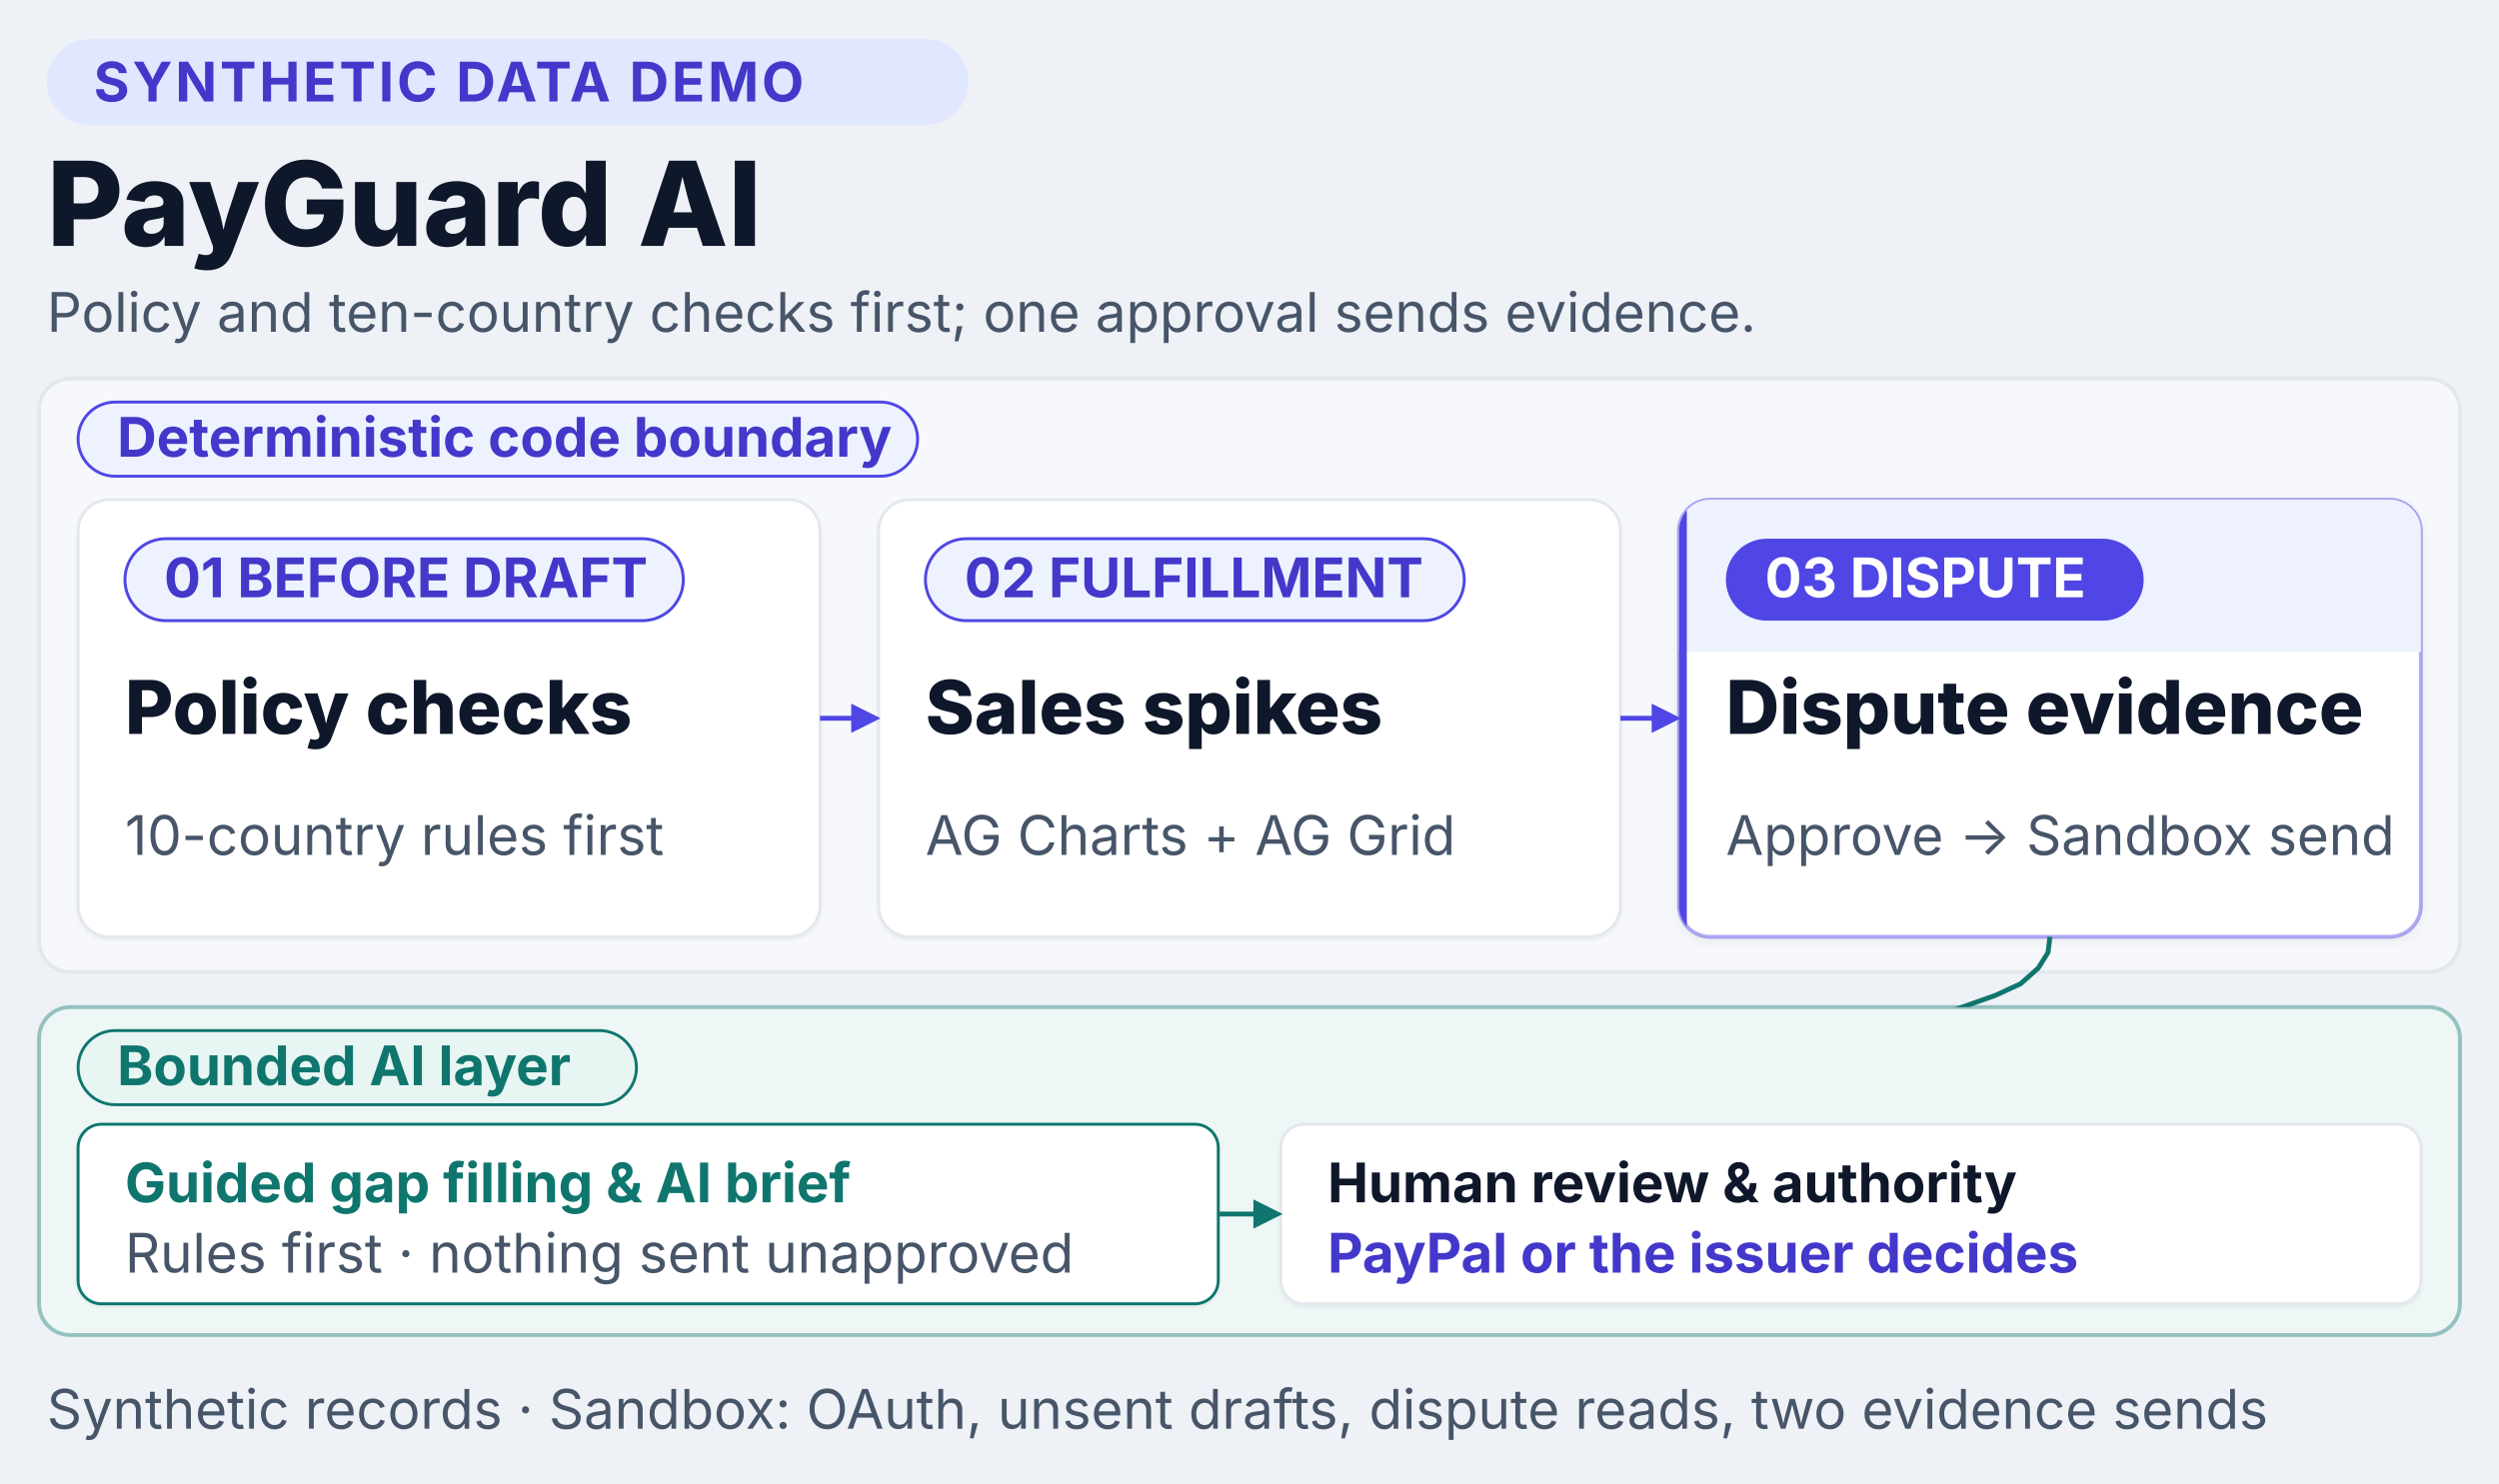
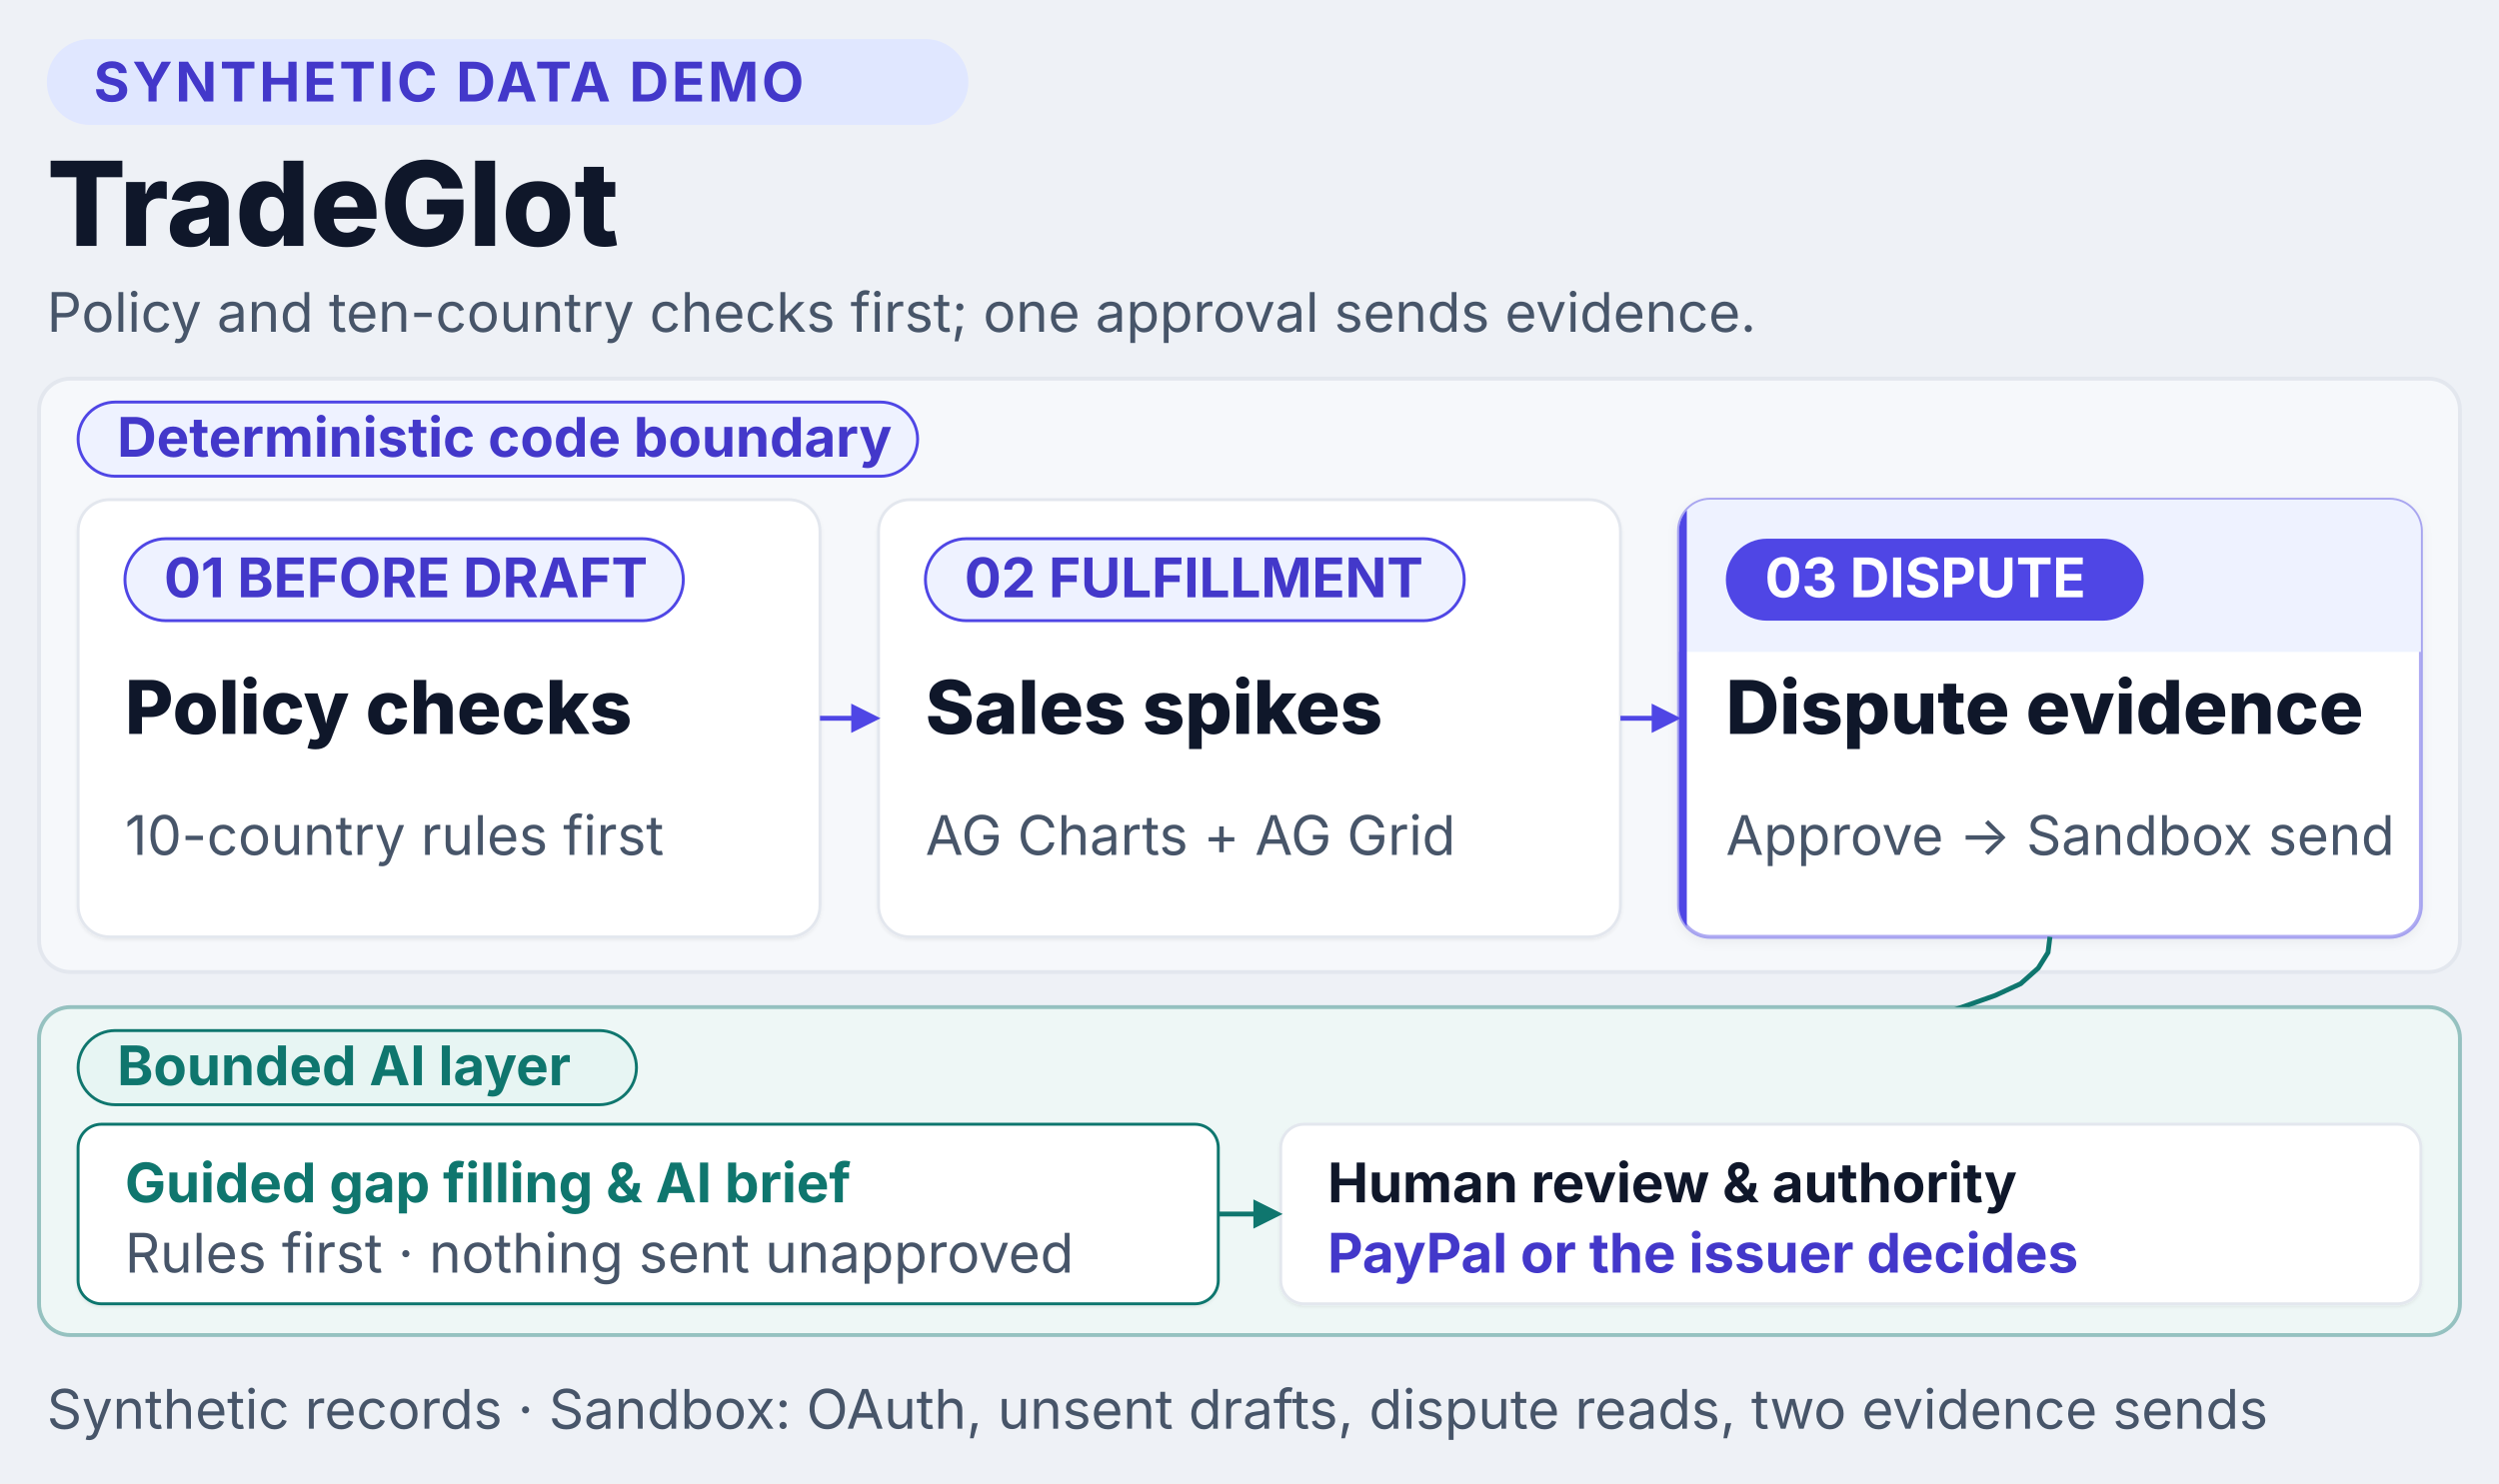
<svg xmlns="http://www.w3.org/2000/svg" viewBox="0 0 1280 760" width="1280" height="760" role="img" aria-labelledby="title description" data-embed-width="640" font-family="Inter, Arial, sans-serif">
  <defs>
    <marker id="arr" viewBox="0 0 10 10" refX="8" refY="5" markerWidth="6" markerHeight="6" orient="auto-start-reverse">
      <path d="M0 0L10 5L0 10z" fill="#4f46e5" />
    </marker>
    <marker id="arr-ai" viewBox="0 0 10 10" refX="8" refY="5" markerWidth="6" markerHeight="6" orient="auto-start-reverse">
      <path d="M0 0L10 5L0 10z" fill="#0f766e" />
    </marker>
    <filter id="l1" x="-5%" y="-10%" width="110%" height="130%">
      <feDropShadow dx="0" dy="1" stdDeviation="1" flood-color="#0f172a" flood-opacity="0.06" />
    </filter>
    <filter id="l2" x="-10%" y="-20%" width="120%" height="160%">
      <feDropShadow dx="0" dy="8" stdDeviation="12" flood-color="#0f172a" flood-opacity="0.10" />
      <feDropShadow dx="0" dy="2" stdDeviation="3" flood-color="#0f172a" flood-opacity="0.06" />
    </filter>
    <clipPath id="focal-clip">
      <rect x="860" y="256" width="380" height="224" rx="16" />
    </clipPath>
  </defs>
  <rect width="1280" height="760" fill="#eef1f6" />
  <rect x="24" y="20" width="472" height="44" rx="22" fill="#e0e7ff" />
  <text x="48" y="52" fill="#4338ca" font-size="28" font-weight="700" letter-spacing="1.5">SYNTHETIC DATA DEMO</text>
-   <text x="24" y="126" fill="#0f172a" font-size="60" font-weight="800">PayGuard AI</text>
+   <text x="24" y="126" fill="#0f172a" font-size="60" font-weight="800">TradeGlot</text>
  <text x="24" y="170" fill="#475569" font-size="28">Policy and ten-country checks first; one approval sends evidence.</text>
  <rect x="20" y="194" width="1240" height="304" rx="16" fill="#f6f8fb" stroke="#e3e7ee" stroke-width="2" />
  <rect x="40" y="206" width="430" height="38" rx="19" fill="#eef2ff" stroke="#4f46e5" stroke-width="1.5" />
  <text x="60" y="234" fill="#4338ca" font-size="28" font-weight="700">Deterministic code boundary</text>
  <g class="box">
    <rect x="40" y="256" width="380" height="224" rx="16" fill="#ffffff" stroke="#e3e7ee" stroke-width="1.5" filter="url(#l1)" />
    <rect x="64" y="276" width="286" height="42" rx="21" fill="#eef2ff" stroke="#4f46e5" stroke-width="1.5" />
    <text x="84" y="306" fill="#4338ca" font-size="28" font-weight="700">01 BEFORE DRAFT</text>
    <text x="64" y="376" fill="#0f172a" font-size="38" font-weight="800">Policy checks</text>
    <text x="64" y="438" fill="#475569" font-size="28">10-country rules first</text>
  </g>
  <g class="box">
    <rect x="450" y="256" width="380" height="224" rx="16" fill="#ffffff" stroke="#e3e7ee" stroke-width="1.5" filter="url(#l1)" />
    <rect x="474" y="276" width="276" height="42" rx="21" fill="#eef2ff" stroke="#4f46e5" stroke-width="1.5" />
    <text x="494" y="306" fill="#4338ca" font-size="28" font-weight="700">02 FULFILLMENT</text>
    <text x="474" y="376" fill="#0f172a" font-size="38" font-weight="800">Sales spikes</text>
    <text x="474" y="438" fill="#475569" font-size="28">AG Charts + AG Grid</text>
  </g>
  <g class="box" id="focal">
    <rect x="860" y="256" width="380" height="224" rx="16" fill="#ffffff" stroke="#4f46e5" stroke-opacity="0.45" stroke-width="2" filter="url(#l2)" />
    <g clip-path="url(#focal-clip)">
      <rect x="860" y="256" width="380" height="78" fill="#eef2ff" />
      <rect x="860" y="256" width="4" height="224" fill="#4f46e5" />
    </g>
    <rect x="884" y="276" width="214" height="42" rx="21" fill="#4f46e5" />
    <text x="904" y="306" fill="#ffffff" font-size="28" font-weight="700">03 DISPUTE</text>
    <text x="884" y="376" fill="#0f172a" font-size="38" font-weight="800">Dispute evidence</text>
    <text x="884" y="438" fill="#475569" font-size="28">Approve → Sandbox send</text>
  </g>
  <path d="M420 368 L434 368 L448 368" stroke="#4f46e5" stroke-width="2.5" fill="none" marker-end="url(#arr)" />
  <path d="M830 368 L844 368 L858 368" stroke="#4f46e5" stroke-width="2.5" fill="none" marker-end="url(#arr)" />
  <path d="M1050 480 L1049 488 L1044 496 L1035 504 L1022 510 L1005 516 L988 522 L975 528 L966 534 L961 540 L960 546" stroke="#0f766e" stroke-width="2.5" fill="none" marker-end="url(#arr-ai)" />
  <rect x="20" y="516" width="1240" height="168" rx="16" fill="#eef7f6" stroke="#0f766e" stroke-opacity="0.4" stroke-width="2" />
  <rect x="40" y="528" width="286" height="38" rx="19" fill="#e7f5f3" stroke="#0f766e" stroke-width="1.5" />
  <text x="60" y="556" fill="#0f766e" font-size="28" font-weight="700">Bounded AI layer</text>
  <g class="box">
    <rect x="40" y="576" width="584" height="92" rx="12" fill="#ffffff" stroke="#0f766e" stroke-width="1.5" filter="url(#l1)" />
    <text x="64" y="616" fill="#0f766e" font-size="28" font-weight="700">Guided gap filling &amp; AI brief</text>
    <text x="64" y="652" fill="#475569" font-size="28">Rules first · nothing sent unapproved</text>
  </g>
  <g class="box">
    <rect x="656" y="576" width="584" height="92" rx="12" fill="#ffffff" stroke="#e3e7ee" stroke-width="1.5" filter="url(#l1)" />
    <text x="680" y="616" fill="#0f172a" font-size="28" font-weight="700">Human review &amp; authority</text>
    <text x="680" y="652" fill="#4338ca" font-size="28" font-weight="700">PayPal or the issuer decides</text>
  </g>
  <path d="M624 622 L639 622 L654 622" stroke="#0f766e" stroke-width="2.5" fill="none" marker-end="url(#arr-ai)" />
  <text x="24" y="732" fill="#475569" font-size="28">Synthetic records · Sandbox: OAuth, unsent drafts, dispute reads, two evidence sends</text>
</svg>
